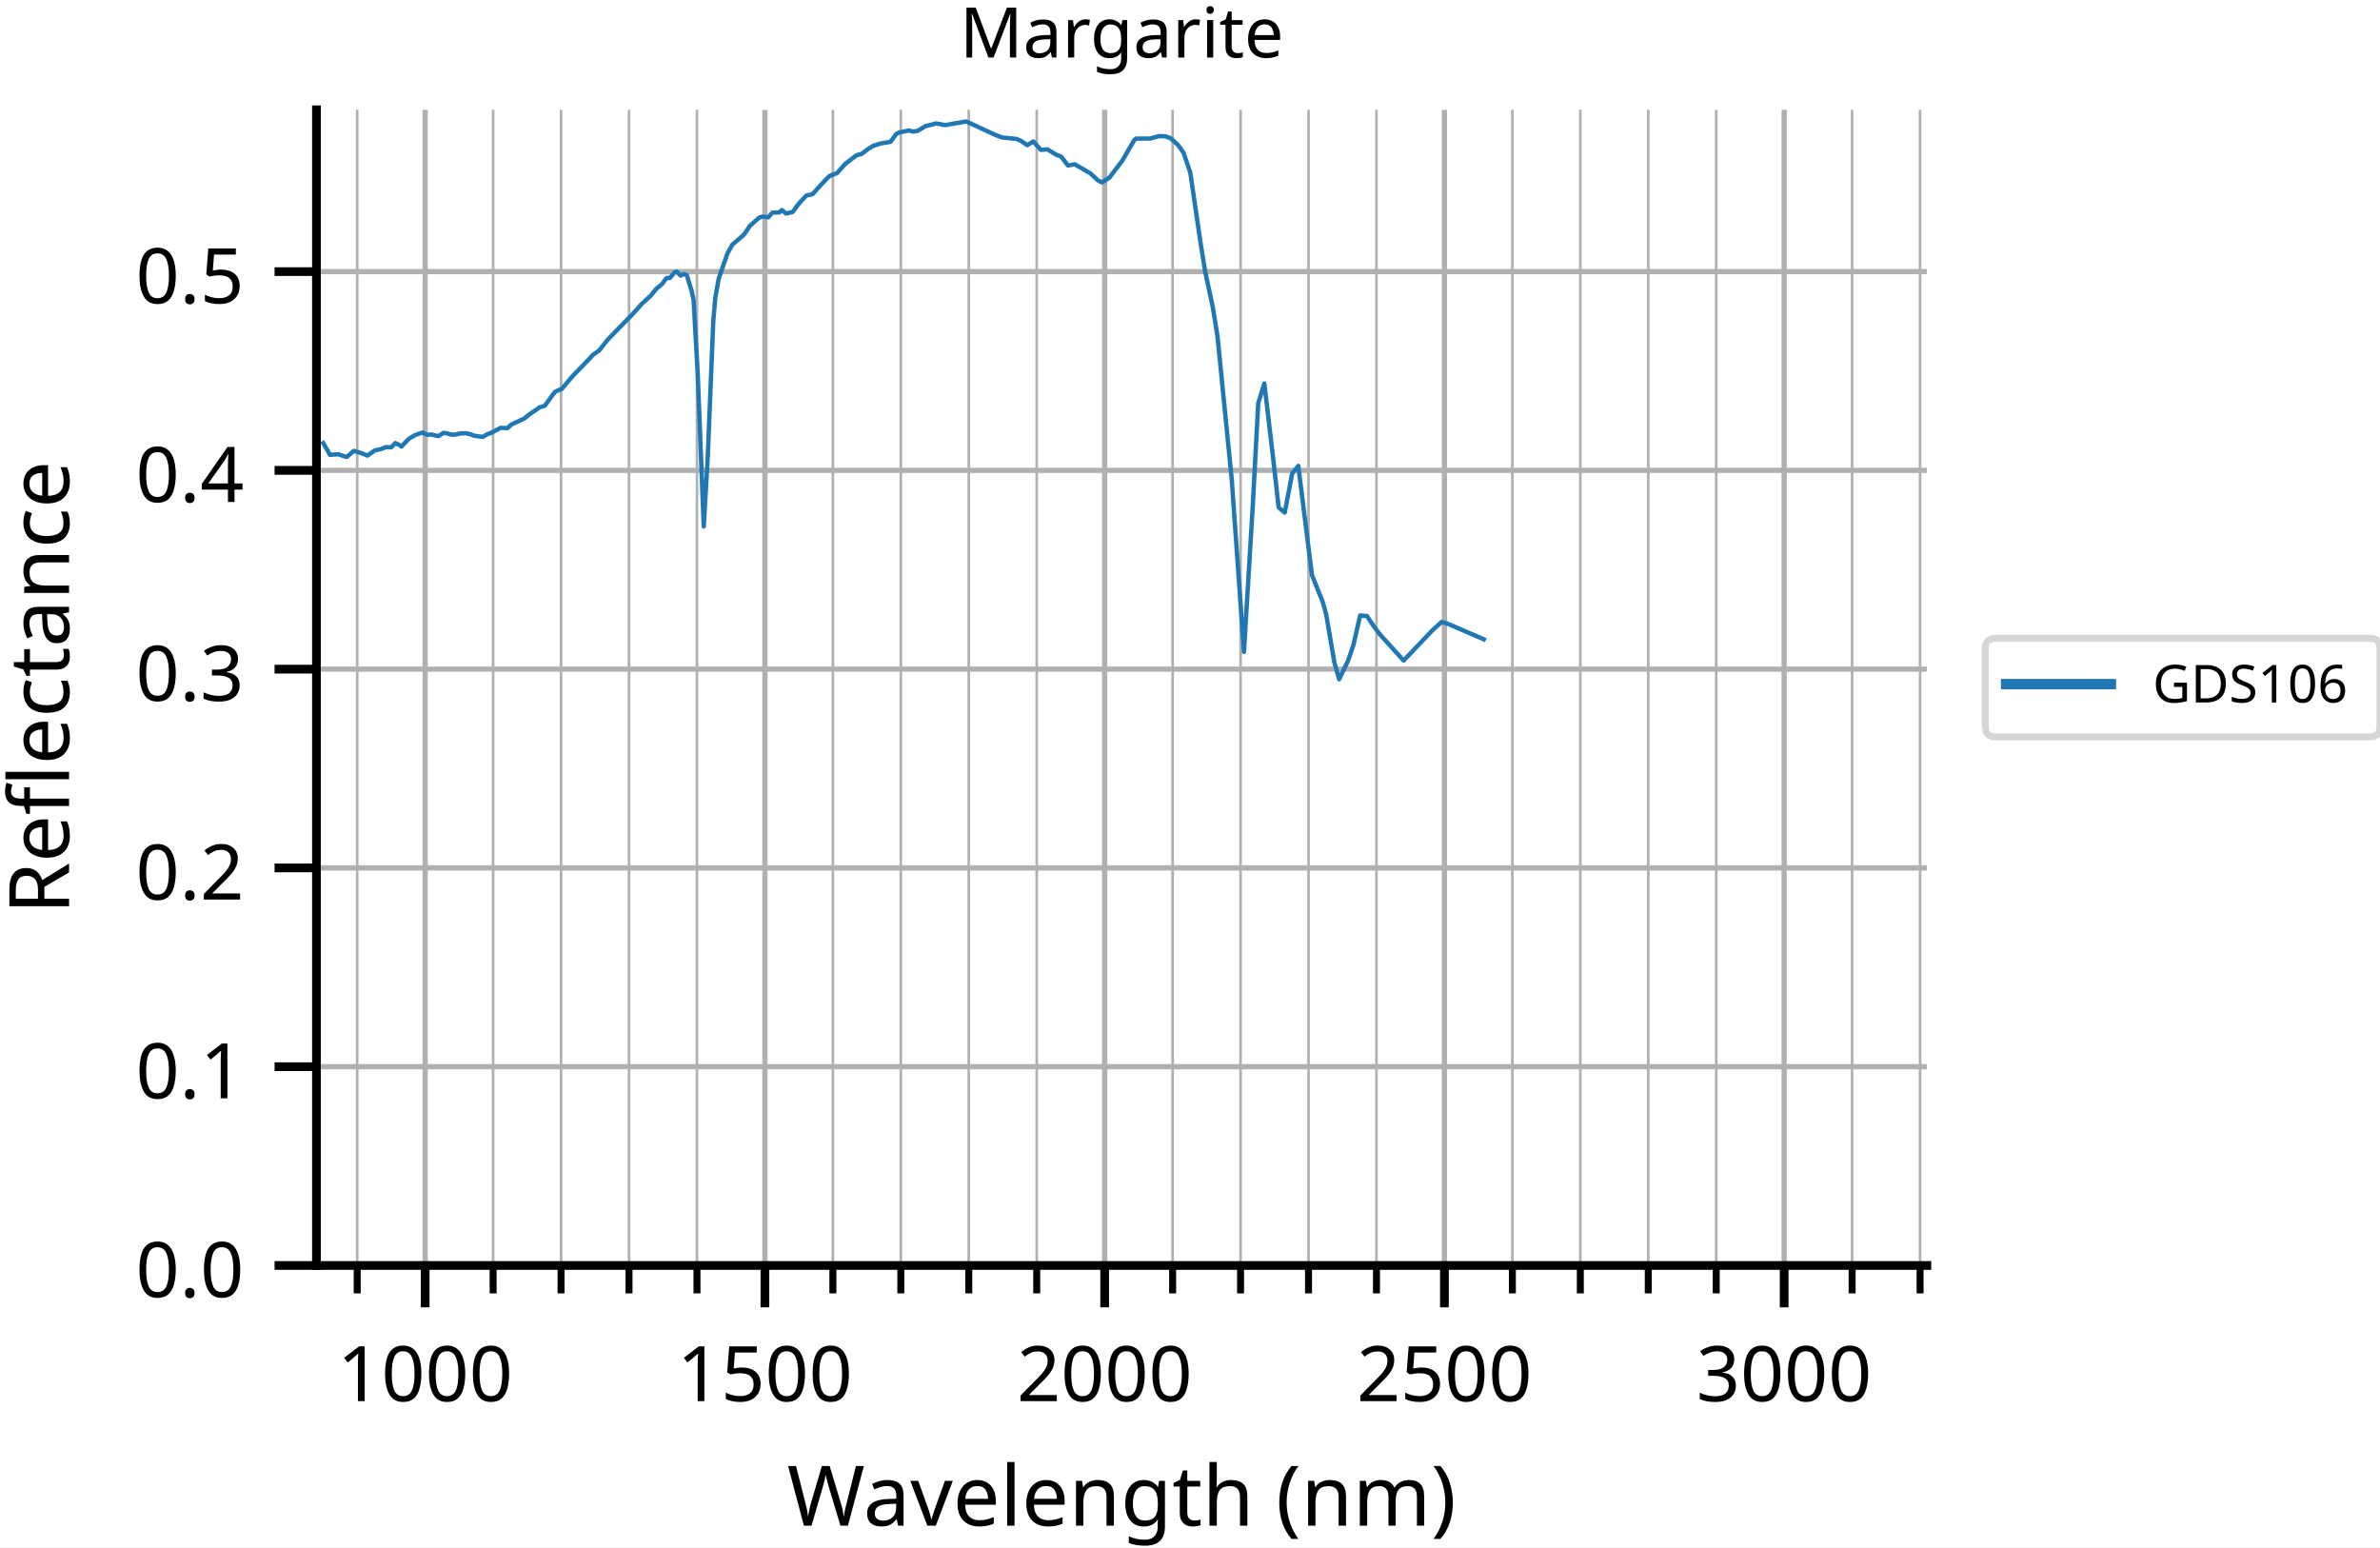
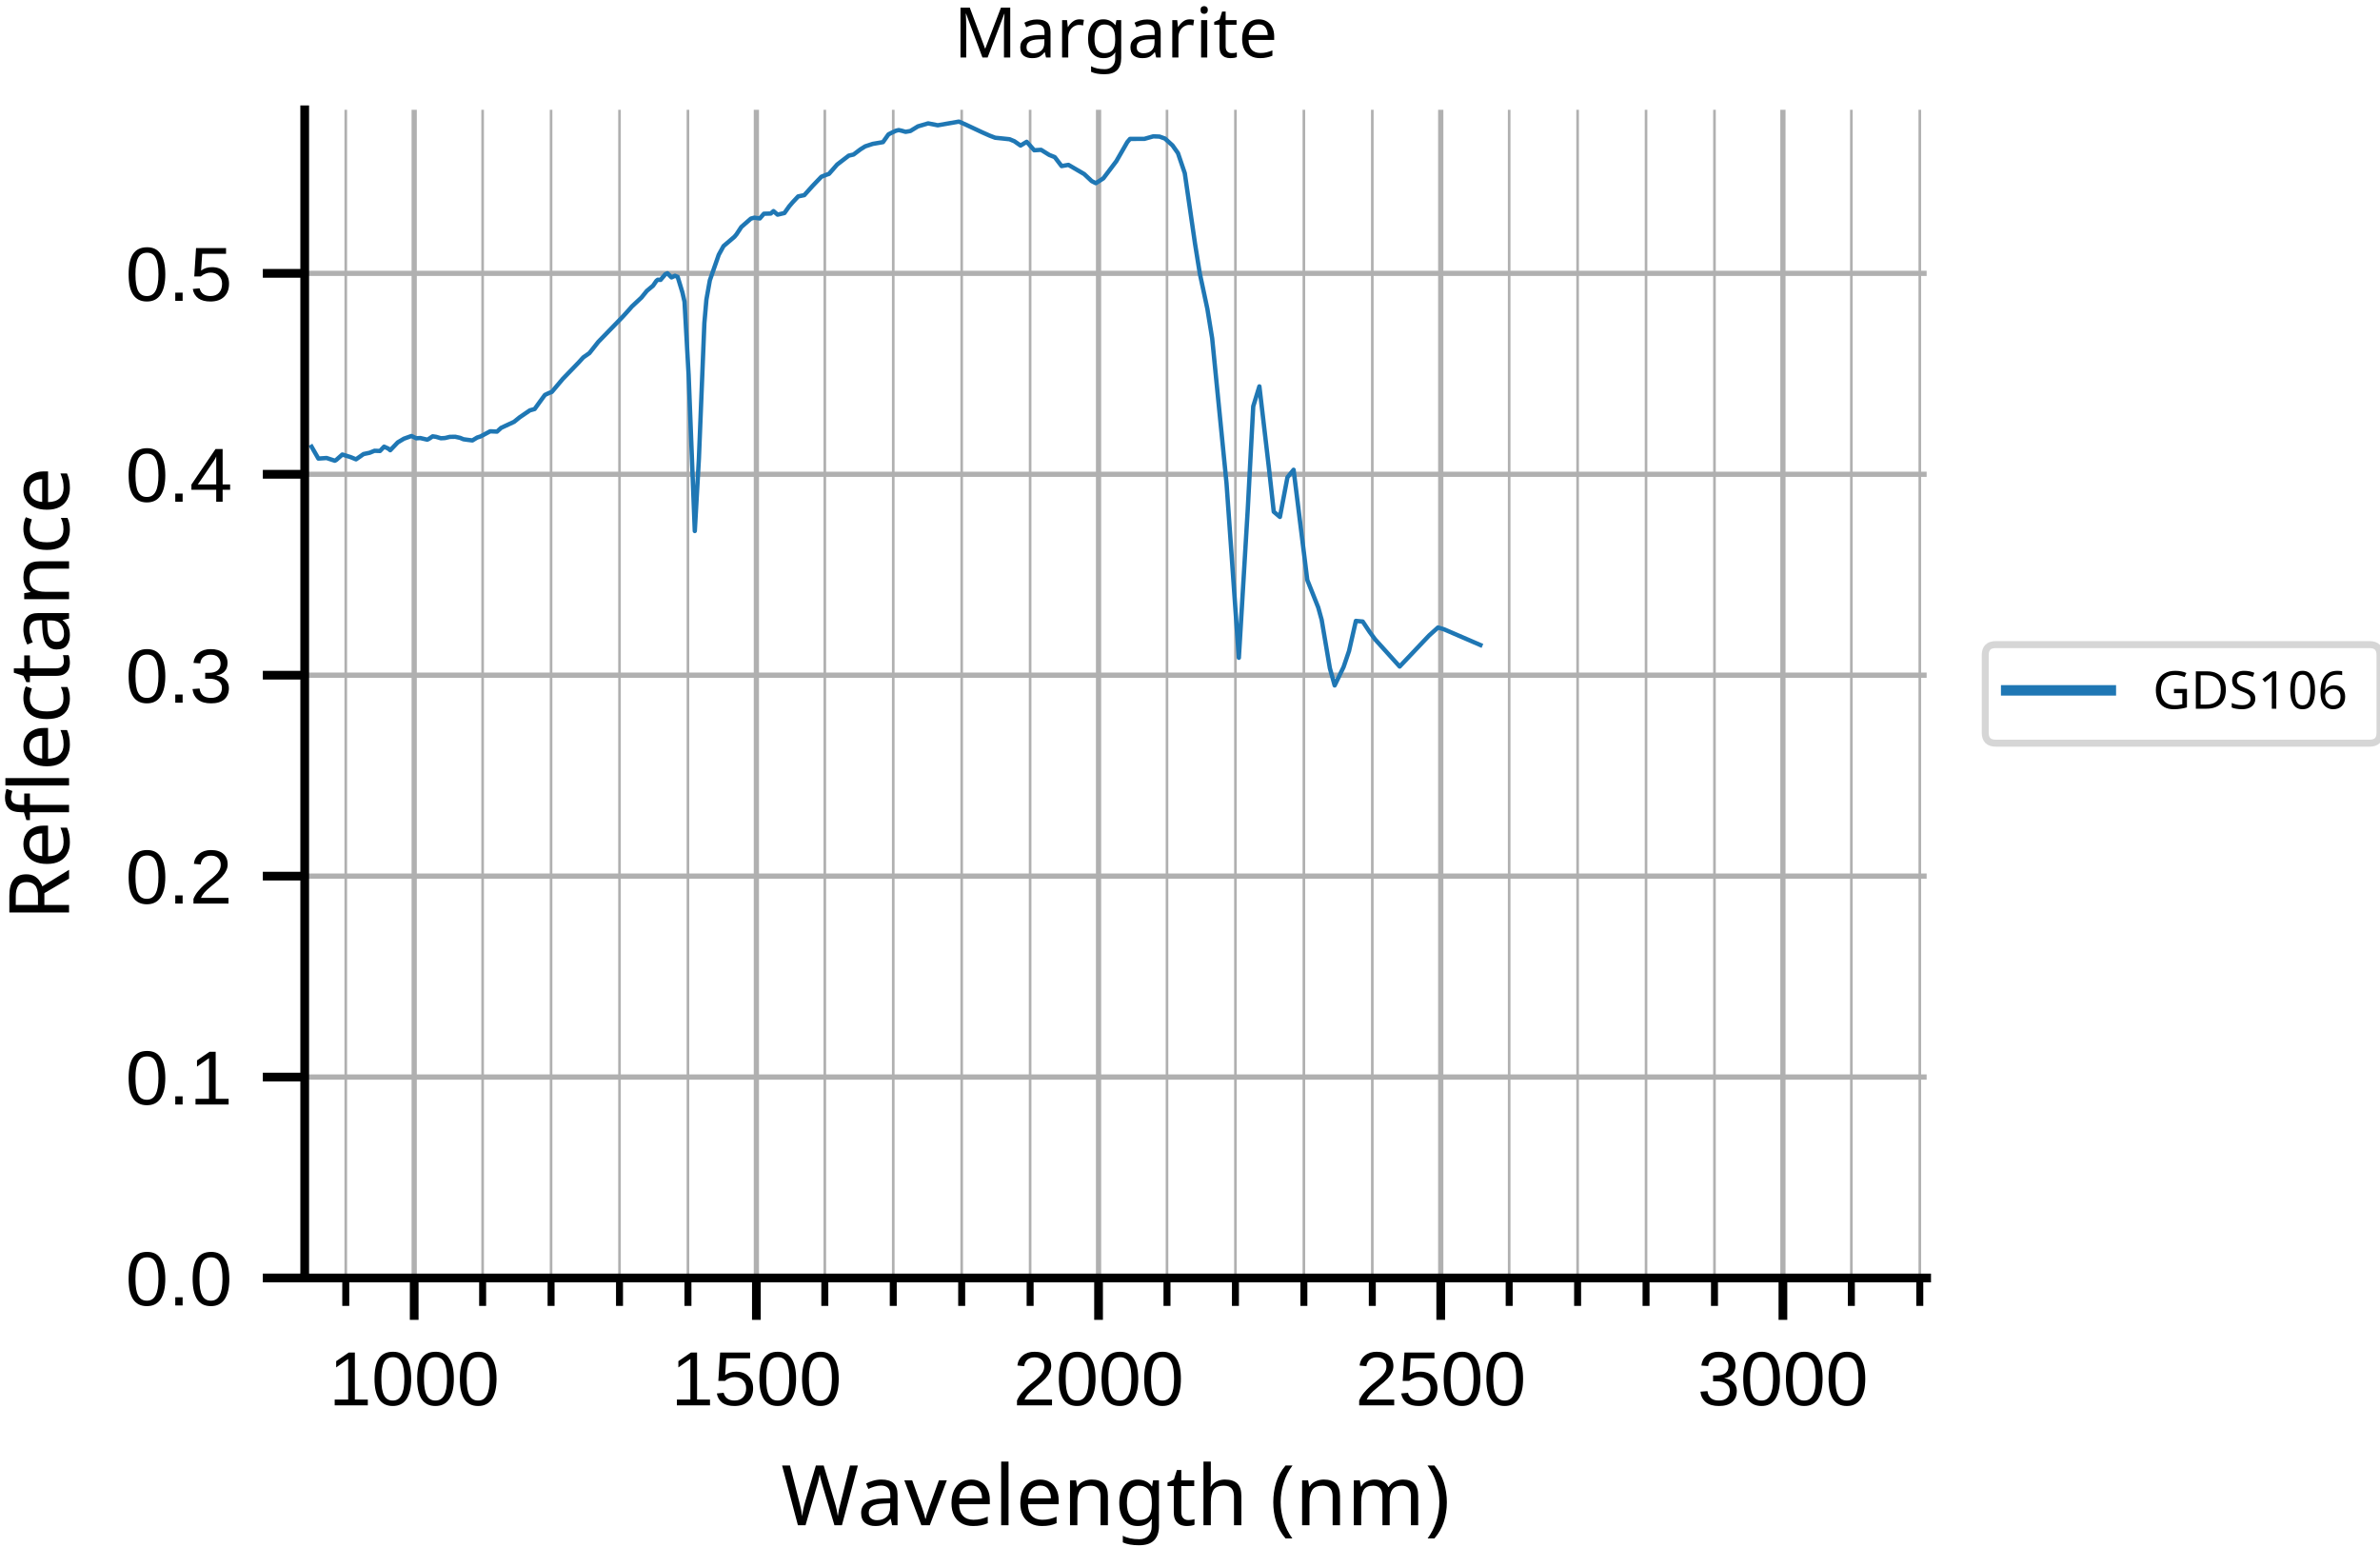
- <svg xmlns="http://www.w3.org/2000/svg" xmlns:xlink="http://www.w3.org/1999/xlink" width="272.857pt" height="177.401pt" viewBox="0 0 272.857 177.401" version="1.1">
+ <svg xmlns="http://www.w3.org/2000/svg" xmlns:xlink="http://www.w3.org/1999/xlink" width="272.857pt" height="177.354pt" viewBox="0 0 272.857 177.354" version="1.1">
  <defs>
    <style type="text/css">*{stroke-linejoin: round; stroke-linecap: butt}</style>
  </defs>
  <g id="figure_1">
    <g id="patch_1">
-       <path d="M 0 177.401  L 272.857 177.401  L 272.857 0  L 0 0  z " style="fill: #ffffff" />
+       <path d="M 0 177.354  L 272.857 177.354  L 272.857 0  L 0 0  z " style="fill: #ffffff" />
    </g>
    <g id="axes_1">
      <g id="patch_2">
-         <path d="M 36.279 145.075  L 220.907 145.075  L 220.907 12.589  L 36.279 12.589  z " style="fill: #ffffff" />
+         <path d="M 34.933 146.515  L 220.881 146.515  L 220.881 12.589  L 34.933 12.589  z " style="fill: #ffffff" />
      </g>
      <g id="matplotlib.axis_1">
        <g id="xtick_1">
          <g id="line2d_1">
-             <path d="M 48.743 145.075  L 48.743 12.589  " clip-path="url(#p5dc2524fdb)" style="fill: none; stroke: #b0b0b0; stroke-width: 0.6; stroke-linecap: square" />
+             <path d="M 47.486 146.515  L 47.486 12.589  " clip-path="url(#p05f7436374)" style="fill: none; stroke: #b0b0b0; stroke-width: 0.6; stroke-linecap: square" />
          </g>
          <g id="line2d_2">
            <defs>
-               <path id="mc6b408ba3f" d="M 0 0  L 0 4.8  " style="stroke: #000000" />
+               <path id="mc004e5603c" d="M 0 0  L 0 4.8  " style="stroke: #000000" />
            </defs>
            <g>
-               <use xlink:href="#mc6b408ba3f" x="48.743" y="145.075" style="stroke: #000000" />
+               <use xlink:href="#mc004e5603c" x="47.486" y="146.515" style="stroke: #000000" />
            </g>
          </g>
          <g id="text_1">
-             <text style="font: 8.8px 'Futura', sans-serif; text-anchor: middle" x="48.743" y="160.633" transform="rotate(-0 48.74344 160.6327)">1000</text>
+             <text style="font: 8.8px 'Arial'; text-anchor: middle" x="47.486" y="161.114" transform="rotate(-0 47.48643 161.1143)">1000</text>
          </g>
        </g>
        <g id="xtick_2">
          <g id="line2d_3">
-             <path d="M 87.694 145.075  L 87.694 12.589  " clip-path="url(#p5dc2524fdb)" style="fill: none; stroke: #b0b0b0; stroke-width: 0.6; stroke-linecap: square" />
+             <path d="M 86.716 146.515  L 86.716 12.589  " clip-path="url(#p05f7436374)" style="fill: none; stroke: #b0b0b0; stroke-width: 0.6; stroke-linecap: square" />
          </g>
          <g id="line2d_4">
            <g>
-               <use xlink:href="#mc6b408ba3f" x="87.694" y="145.075" style="stroke: #000000" />
+               <use xlink:href="#mc004e5603c" x="86.716" y="146.515" style="stroke: #000000" />
            </g>
          </g>
          <g id="text_2">
-             <text style="font: 8.8px 'Futura', sans-serif; text-anchor: middle" x="87.694" y="160.633" transform="rotate(-0 87.69443 160.6327)">1500</text>
+             <text style="font: 8.8px 'Arial'; text-anchor: middle" x="86.716" y="161.114" transform="rotate(-0 86.7159 161.1143)">1500</text>
          </g>
        </g>
        <g id="xtick_3">
          <g id="line2d_5">
-             <path d="M 126.645 145.075  L 126.645 12.589  " clip-path="url(#p5dc2524fdb)" style="fill: none; stroke: #b0b0b0; stroke-width: 0.6; stroke-linecap: square" />
+             <path d="M 125.945 146.515  L 125.945 12.589  " clip-path="url(#p05f7436374)" style="fill: none; stroke: #b0b0b0; stroke-width: 0.6; stroke-linecap: square" />
          </g>
          <g id="line2d_6">
            <g>
-               <use xlink:href="#mc6b408ba3f" x="126.645" y="145.075" style="stroke: #000000" />
+               <use xlink:href="#mc004e5603c" x="125.945" y="146.515" style="stroke: #000000" />
            </g>
          </g>
          <g id="text_3">
-             <text style="font: 8.8px 'Futura', sans-serif; text-anchor: middle" x="126.645" y="160.633" transform="rotate(-0 126.6454 160.6327)">2000</text>
+             <text style="font: 8.8px 'Arial'; text-anchor: middle" x="125.945" y="161.114" transform="rotate(-0 125.9454 161.1143)">2000</text>
          </g>
        </g>
        <g id="xtick_4">
          <g id="line2d_7">
-             <path d="M 165.596 145.075  L 165.596 12.589  " clip-path="url(#p5dc2524fdb)" style="fill: none; stroke: #b0b0b0; stroke-width: 0.6; stroke-linecap: square" />
+             <path d="M 165.175 146.515  L 165.175 12.589  " clip-path="url(#p05f7436374)" style="fill: none; stroke: #b0b0b0; stroke-width: 0.6; stroke-linecap: square" />
          </g>
          <g id="line2d_8">
            <g>
-               <use xlink:href="#mc6b408ba3f" x="165.596" y="145.075" style="stroke: #000000" />
+               <use xlink:href="#mc004e5603c" x="165.175" y="146.515" style="stroke: #000000" />
            </g>
          </g>
          <g id="text_4">
-             <text style="font: 8.8px 'Futura', sans-serif; text-anchor: middle" x="165.596" y="160.633" transform="rotate(-0 165.5964 160.6327)">2500</text>
+             <text style="font: 8.8px 'Arial'; text-anchor: middle" x="165.175" y="161.114" transform="rotate(-0 165.1748 161.1143)">2500</text>
          </g>
        </g>
        <g id="xtick_5">
          <g id="line2d_9">
-             <path d="M 204.547 145.075  L 204.547 12.589  " clip-path="url(#p5dc2524fdb)" style="fill: none; stroke: #b0b0b0; stroke-width: 0.6; stroke-linecap: square" />
+             <path d="M 204.404 146.515  L 204.404 12.589  " clip-path="url(#p05f7436374)" style="fill: none; stroke: #b0b0b0; stroke-width: 0.6; stroke-linecap: square" />
          </g>
          <g id="line2d_10">
            <g>
-               <use xlink:href="#mc6b408ba3f" x="204.547" y="145.075" style="stroke: #000000" />
+               <use xlink:href="#mc004e5603c" x="204.404" y="146.515" style="stroke: #000000" />
            </g>
          </g>
          <g id="text_5">
-             <text style="font: 8.8px 'Futura', sans-serif; text-anchor: middle" x="204.547" y="160.633" transform="rotate(-0 204.5474 160.6327)">3000</text>
+             <text style="font: 8.8px 'Arial'; text-anchor: middle" x="204.404" y="161.114" transform="rotate(-0 204.4043 161.1143)">3000</text>
          </g>
        </g>
        <g id="xtick_6">
          <g id="line2d_11">
-             <path d="M 40.953 145.075  L 40.953 12.589  " clip-path="url(#p5dc2524fdb)" style="fill: none; stroke: #b0b0b0; stroke-width: 0.3; stroke-linecap: square" />
+             <path d="M 39.641 146.515  L 39.641 12.589  " clip-path="url(#p05f7436374)" style="fill: none; stroke: #b0b0b0; stroke-width: 0.3; stroke-linecap: square" />
          </g>
          <g id="line2d_12">
            <defs>
-               <path id="m10ed9cea13" d="M 0 0  L 0 3.2  " style="stroke: #000000; stroke-width: 0.8" />
+               <path id="m501aac4ebf" d="M 0 0  L 0 3.2  " style="stroke: #000000; stroke-width: 0.8" />
            </defs>
            <g>
-               <use xlink:href="#m10ed9cea13" x="40.953" y="145.075" style="stroke: #000000; stroke-width: 0.8" />
+               <use xlink:href="#m501aac4ebf" x="39.641" y="146.515" style="stroke: #000000; stroke-width: 0.8" />
            </g>
          </g>
        </g>
        <g id="xtick_7">
          <g id="line2d_13">
-             <path d="M 56.534 145.075  L 56.534 12.589  " clip-path="url(#p5dc2524fdb)" style="fill: none; stroke: #b0b0b0; stroke-width: 0.3; stroke-linecap: square" />
+             <path d="M 55.332 146.515  L 55.332 12.589  " clip-path="url(#p05f7436374)" style="fill: none; stroke: #b0b0b0; stroke-width: 0.3; stroke-linecap: square" />
          </g>
          <g id="line2d_14">
            <g>
-               <use xlink:href="#m10ed9cea13" x="56.534" y="145.075" style="stroke: #000000; stroke-width: 0.8" />
+               <use xlink:href="#m501aac4ebf" x="55.332" y="146.515" style="stroke: #000000; stroke-width: 0.8" />
            </g>
          </g>
        </g>
        <g id="xtick_8">
          <g id="line2d_15">
-             <path d="M 64.324 145.075  L 64.324 12.589  " clip-path="url(#p5dc2524fdb)" style="fill: none; stroke: #b0b0b0; stroke-width: 0.3; stroke-linecap: square" />
+             <path d="M 63.178 146.515  L 63.178 12.589  " clip-path="url(#p05f7436374)" style="fill: none; stroke: #b0b0b0; stroke-width: 0.3; stroke-linecap: square" />
          </g>
          <g id="line2d_16">
            <g>
-               <use xlink:href="#m10ed9cea13" x="64.324" y="145.075" style="stroke: #000000; stroke-width: 0.8" />
+               <use xlink:href="#m501aac4ebf" x="63.178" y="146.515" style="stroke: #000000; stroke-width: 0.8" />
            </g>
          </g>
        </g>
        <g id="xtick_9">
          <g id="line2d_17">
-             <path d="M 72.114 145.075  L 72.114 12.589  " clip-path="url(#p5dc2524fdb)" style="fill: none; stroke: #b0b0b0; stroke-width: 0.3; stroke-linecap: square" />
+             <path d="M 71.024 146.515  L 71.024 12.589  " clip-path="url(#p05f7436374)" style="fill: none; stroke: #b0b0b0; stroke-width: 0.3; stroke-linecap: square" />
          </g>
          <g id="line2d_18">
            <g>
-               <use xlink:href="#m10ed9cea13" x="72.114" y="145.075" style="stroke: #000000; stroke-width: 0.8" />
+               <use xlink:href="#m501aac4ebf" x="71.024" y="146.515" style="stroke: #000000; stroke-width: 0.8" />
            </g>
          </g>
        </g>
        <g id="xtick_10">
          <g id="line2d_19">
-             <path d="M 79.904 145.075  L 79.904 12.589  " clip-path="url(#p5dc2524fdb)" style="fill: none; stroke: #b0b0b0; stroke-width: 0.3; stroke-linecap: square" />
+             <path d="M 78.87 146.515  L 78.87 12.589  " clip-path="url(#p05f7436374)" style="fill: none; stroke: #b0b0b0; stroke-width: 0.3; stroke-linecap: square" />
          </g>
          <g id="line2d_20">
            <g>
-               <use xlink:href="#m10ed9cea13" x="79.904" y="145.075" style="stroke: #000000; stroke-width: 0.8" />
+               <use xlink:href="#m501aac4ebf" x="78.87" y="146.515" style="stroke: #000000; stroke-width: 0.8" />
            </g>
          </g>
        </g>
        <g id="xtick_11">
          <g id="line2d_21">
-             <path d="M 95.485 145.075  L 95.485 12.589  " clip-path="url(#p5dc2524fdb)" style="fill: none; stroke: #b0b0b0; stroke-width: 0.3; stroke-linecap: square" />
+             <path d="M 94.562 146.515  L 94.562 12.589  " clip-path="url(#p05f7436374)" style="fill: none; stroke: #b0b0b0; stroke-width: 0.3; stroke-linecap: square" />
          </g>
          <g id="line2d_22">
            <g>
-               <use xlink:href="#m10ed9cea13" x="95.485" y="145.075" style="stroke: #000000; stroke-width: 0.8" />
+               <use xlink:href="#m501aac4ebf" x="94.562" y="146.515" style="stroke: #000000; stroke-width: 0.8" />
            </g>
          </g>
        </g>
        <g id="xtick_12">
          <g id="line2d_23">
-             <path d="M 103.275 145.075  L 103.275 12.589  " clip-path="url(#p5dc2524fdb)" style="fill: none; stroke: #b0b0b0; stroke-width: 0.3; stroke-linecap: square" />
+             <path d="M 102.408 146.515  L 102.408 12.589  " clip-path="url(#p05f7436374)" style="fill: none; stroke: #b0b0b0; stroke-width: 0.3; stroke-linecap: square" />
          </g>
          <g id="line2d_24">
            <g>
-               <use xlink:href="#m10ed9cea13" x="103.275" y="145.075" style="stroke: #000000; stroke-width: 0.8" />
+               <use xlink:href="#m501aac4ebf" x="102.408" y="146.515" style="stroke: #000000; stroke-width: 0.8" />
            </g>
          </g>
        </g>
        <g id="xtick_13">
          <g id="line2d_25">
-             <path d="M 111.065 145.075  L 111.065 12.589  " clip-path="url(#p5dc2524fdb)" style="fill: none; stroke: #b0b0b0; stroke-width: 0.3; stroke-linecap: square" />
+             <path d="M 110.254 146.515  L 110.254 12.589  " clip-path="url(#p05f7436374)" style="fill: none; stroke: #b0b0b0; stroke-width: 0.3; stroke-linecap: square" />
          </g>
          <g id="line2d_26">
            <g>
-               <use xlink:href="#m10ed9cea13" x="111.065" y="145.075" style="stroke: #000000; stroke-width: 0.8" />
+               <use xlink:href="#m501aac4ebf" x="110.254" y="146.515" style="stroke: #000000; stroke-width: 0.8" />
            </g>
          </g>
        </g>
        <g id="xtick_14">
          <g id="line2d_27">
-             <path d="M 118.855 145.075  L 118.855 12.589  " clip-path="url(#p5dc2524fdb)" style="fill: none; stroke: #b0b0b0; stroke-width: 0.3; stroke-linecap: square" />
+             <path d="M 118.099 146.515  L 118.099 12.589  " clip-path="url(#p05f7436374)" style="fill: none; stroke: #b0b0b0; stroke-width: 0.3; stroke-linecap: square" />
          </g>
          <g id="line2d_28">
            <g>
-               <use xlink:href="#m10ed9cea13" x="118.855" y="145.075" style="stroke: #000000; stroke-width: 0.8" />
+               <use xlink:href="#m501aac4ebf" x="118.099" y="146.515" style="stroke: #000000; stroke-width: 0.8" />
            </g>
          </g>
        </g>
        <g id="xtick_15">
          <g id="line2d_29">
-             <path d="M 134.436 145.075  L 134.436 12.589  " clip-path="url(#p5dc2524fdb)" style="fill: none; stroke: #b0b0b0; stroke-width: 0.3; stroke-linecap: square" />
+             <path d="M 133.791 146.515  L 133.791 12.589  " clip-path="url(#p05f7436374)" style="fill: none; stroke: #b0b0b0; stroke-width: 0.3; stroke-linecap: square" />
          </g>
          <g id="line2d_30">
            <g>
-               <use xlink:href="#m10ed9cea13" x="134.436" y="145.075" style="stroke: #000000; stroke-width: 0.8" />
+               <use xlink:href="#m501aac4ebf" x="133.791" y="146.515" style="stroke: #000000; stroke-width: 0.8" />
            </g>
          </g>
        </g>
        <g id="xtick_16">
          <g id="line2d_31">
-             <path d="M 142.226 145.075  L 142.226 12.589  " clip-path="url(#p5dc2524fdb)" style="fill: none; stroke: #b0b0b0; stroke-width: 0.3; stroke-linecap: square" />
+             <path d="M 141.637 146.515  L 141.637 12.589  " clip-path="url(#p05f7436374)" style="fill: none; stroke: #b0b0b0; stroke-width: 0.3; stroke-linecap: square" />
          </g>
          <g id="line2d_32">
            <g>
-               <use xlink:href="#m10ed9cea13" x="142.226" y="145.075" style="stroke: #000000; stroke-width: 0.8" />
+               <use xlink:href="#m501aac4ebf" x="141.637" y="146.515" style="stroke: #000000; stroke-width: 0.8" />
            </g>
          </g>
        </g>
        <g id="xtick_17">
          <g id="line2d_33">
-             <path d="M 150.016 145.075  L 150.016 12.589  " clip-path="url(#p5dc2524fdb)" style="fill: none; stroke: #b0b0b0; stroke-width: 0.3; stroke-linecap: square" />
+             <path d="M 149.483 146.515  L 149.483 12.589  " clip-path="url(#p05f7436374)" style="fill: none; stroke: #b0b0b0; stroke-width: 0.3; stroke-linecap: square" />
          </g>
          <g id="line2d_34">
            <g>
-               <use xlink:href="#m10ed9cea13" x="150.016" y="145.075" style="stroke: #000000; stroke-width: 0.8" />
+               <use xlink:href="#m501aac4ebf" x="149.483" y="146.515" style="stroke: #000000; stroke-width: 0.8" />
            </g>
          </g>
        </g>
        <g id="xtick_18">
          <g id="line2d_35">
-             <path d="M 157.806 145.075  L 157.806 12.589  " clip-path="url(#p5dc2524fdb)" style="fill: none; stroke: #b0b0b0; stroke-width: 0.3; stroke-linecap: square" />
+             <path d="M 157.329 146.515  L 157.329 12.589  " clip-path="url(#p05f7436374)" style="fill: none; stroke: #b0b0b0; stroke-width: 0.3; stroke-linecap: square" />
          </g>
          <g id="line2d_36">
            <g>
-               <use xlink:href="#m10ed9cea13" x="157.806" y="145.075" style="stroke: #000000; stroke-width: 0.8" />
+               <use xlink:href="#m501aac4ebf" x="157.329" y="146.515" style="stroke: #000000; stroke-width: 0.8" />
            </g>
          </g>
        </g>
        <g id="xtick_19">
          <g id="line2d_37">
-             <path d="M 173.387 145.075  L 173.387 12.589  " clip-path="url(#p5dc2524fdb)" style="fill: none; stroke: #b0b0b0; stroke-width: 0.3; stroke-linecap: square" />
+             <path d="M 173.021 146.515  L 173.021 12.589  " clip-path="url(#p05f7436374)" style="fill: none; stroke: #b0b0b0; stroke-width: 0.3; stroke-linecap: square" />
          </g>
          <g id="line2d_38">
            <g>
-               <use xlink:href="#m10ed9cea13" x="173.387" y="145.075" style="stroke: #000000; stroke-width: 0.8" />
+               <use xlink:href="#m501aac4ebf" x="173.021" y="146.515" style="stroke: #000000; stroke-width: 0.8" />
            </g>
          </g>
        </g>
        <g id="xtick_20">
          <g id="line2d_39">
-             <path d="M 181.177 145.075  L 181.177 12.589  " clip-path="url(#p5dc2524fdb)" style="fill: none; stroke: #b0b0b0; stroke-width: 0.3; stroke-linecap: square" />
+             <path d="M 180.867 146.515  L 180.867 12.589  " clip-path="url(#p05f7436374)" style="fill: none; stroke: #b0b0b0; stroke-width: 0.3; stroke-linecap: square" />
          </g>
          <g id="line2d_40">
            <g>
-               <use xlink:href="#m10ed9cea13" x="181.177" y="145.075" style="stroke: #000000; stroke-width: 0.8" />
+               <use xlink:href="#m501aac4ebf" x="180.867" y="146.515" style="stroke: #000000; stroke-width: 0.8" />
            </g>
          </g>
        </g>
        <g id="xtick_21">
          <g id="line2d_41">
-             <path d="M 188.967 145.075  L 188.967 12.589  " clip-path="url(#p5dc2524fdb)" style="fill: none; stroke: #b0b0b0; stroke-width: 0.3; stroke-linecap: square" />
+             <path d="M 188.713 146.515  L 188.713 12.589  " clip-path="url(#p05f7436374)" style="fill: none; stroke: #b0b0b0; stroke-width: 0.3; stroke-linecap: square" />
          </g>
          <g id="line2d_42">
            <g>
-               <use xlink:href="#m10ed9cea13" x="188.967" y="145.075" style="stroke: #000000; stroke-width: 0.8" />
+               <use xlink:href="#m501aac4ebf" x="188.713" y="146.515" style="stroke: #000000; stroke-width: 0.8" />
            </g>
          </g>
        </g>
        <g id="xtick_22">
          <g id="line2d_43">
-             <path d="M 196.757 145.075  L 196.757 12.589  " clip-path="url(#p5dc2524fdb)" style="fill: none; stroke: #b0b0b0; stroke-width: 0.3; stroke-linecap: square" />
+             <path d="M 196.558 146.515  L 196.558 12.589  " clip-path="url(#p05f7436374)" style="fill: none; stroke: #b0b0b0; stroke-width: 0.3; stroke-linecap: square" />
          </g>
          <g id="line2d_44">
            <g>
-               <use xlink:href="#m10ed9cea13" x="196.757" y="145.075" style="stroke: #000000; stroke-width: 0.8" />
+               <use xlink:href="#m501aac4ebf" x="196.558" y="146.515" style="stroke: #000000; stroke-width: 0.8" />
            </g>
          </g>
        </g>
        <g id="xtick_23">
          <g id="line2d_45">
-             <path d="M 212.338 145.075  L 212.338 12.589  " clip-path="url(#p5dc2524fdb)" style="fill: none; stroke: #b0b0b0; stroke-width: 0.3; stroke-linecap: square" />
+             <path d="M 212.25 146.515  L 212.25 12.589  " clip-path="url(#p05f7436374)" style="fill: none; stroke: #b0b0b0; stroke-width: 0.3; stroke-linecap: square" />
          </g>
          <g id="line2d_46">
            <g>
-               <use xlink:href="#m10ed9cea13" x="212.338" y="145.075" style="stroke: #000000; stroke-width: 0.8" />
+               <use xlink:href="#m501aac4ebf" x="212.25" y="146.515" style="stroke: #000000; stroke-width: 0.8" />
            </g>
          </g>
        </g>
        <g id="xtick_24">
          <g id="line2d_47">
-             <path d="M 220.128 145.075  L 220.128 12.589  " clip-path="url(#p5dc2524fdb)" style="fill: none; stroke: #b0b0b0; stroke-width: 0.3; stroke-linecap: square" />
+             <path d="M 220.096 146.515  L 220.096 12.589  " clip-path="url(#p05f7436374)" style="fill: none; stroke: #b0b0b0; stroke-width: 0.3; stroke-linecap: square" />
          </g>
          <g id="line2d_48">
            <g>
-               <use xlink:href="#m10ed9cea13" x="220.128" y="145.075" style="stroke: #000000; stroke-width: 0.8" />
+               <use xlink:href="#m501aac4ebf" x="220.096" y="146.515" style="stroke: #000000; stroke-width: 0.8" />
            </g>
          </g>
        </g>
        <g id="text_6">
-           <text style="font: 9.6px 'Futura', sans-serif; text-anchor: middle" x="128.593" y="174.906" transform="rotate(-0 128.593 174.9062)">Wavelength (nm)</text>
+           <text style="font: 9.6px 'Futura', sans-serif; text-anchor: middle" x="127.907" y="174.86" transform="rotate(-0 127.9069 174.8598)">Wavelength (nm)</text>
        </g>
      </g>
      <g id="matplotlib.axis_2">
        <g id="ytick_1">
          <g id="line2d_49">
-             <path d="M 36.279 145.075  L 220.907 145.075  " clip-path="url(#p5dc2524fdb)" style="fill: none; stroke: #b0b0b0; stroke-width: 0.6; stroke-linecap: square" />
+             <path d="M 34.933 146.515  L 220.881 146.515  " clip-path="url(#p05f7436374)" style="fill: none; stroke: #b0b0b0; stroke-width: 0.6; stroke-linecap: square" />
          </g>
          <g id="line2d_50">
            <defs>
-               <path id="m848a09a65b" d="M 0 0  L -4.8 0  " style="stroke: #000000" />
+               <path id="mab6a99365a" d="M 0 0  L -4.8 0  " style="stroke: #000000" />
            </defs>
            <g>
-               <use xlink:href="#m848a09a65b" x="36.279" y="145.075" style="stroke: #000000" />
+               <use xlink:href="#mab6a99365a" x="34.933" y="146.515" style="stroke: #000000" />
            </g>
          </g>
          <g id="text_7">
-             <text style="font: 8.8px 'Futura', sans-serif; text-anchor: end" x="27.979" y="148.704" transform="rotate(-0 27.97912 148.7041)">0.0</text>
+             <text style="font: 8.8px 'Arial'; text-anchor: end" x="26.633" y="149.665" transform="rotate(-0 26.633 149.6649)">0.0</text>
          </g>
        </g>
        <g id="ytick_2">
          <g id="line2d_51">
-             <path d="M 36.279 122.288  L 220.907 122.288  " clip-path="url(#p5dc2524fdb)" style="fill: none; stroke: #b0b0b0; stroke-width: 0.6; stroke-linecap: square" />
+             <path d="M 34.933 123.48  L 220.881 123.48  " clip-path="url(#p05f7436374)" style="fill: none; stroke: #b0b0b0; stroke-width: 0.6; stroke-linecap: square" />
          </g>
          <g id="line2d_52">
            <g>
-               <use xlink:href="#m848a09a65b" x="36.279" y="122.288" style="stroke: #000000" />
+               <use xlink:href="#mab6a99365a" x="34.933" y="123.48" style="stroke: #000000" />
            </g>
          </g>
          <g id="text_8">
-             <text style="font: 8.8px 'Futura', sans-serif; text-anchor: end" x="27.979" y="125.916" transform="rotate(-0 27.97912 125.9163)">0.1</text>
+             <text style="font: 8.8px 'Arial'; text-anchor: end" x="26.633" y="126.629" transform="rotate(-0 26.633 126.6294)">0.1</text>
          </g>
        </g>
        <g id="ytick_3">
          <g id="line2d_53">
-             <path d="M 36.279 99.5  L 220.907 99.5  " clip-path="url(#p5dc2524fdb)" style="fill: none; stroke: #b0b0b0; stroke-width: 0.6; stroke-linecap: square" />
+             <path d="M 34.933 100.445  L 220.881 100.445  " clip-path="url(#p05f7436374)" style="fill: none; stroke: #b0b0b0; stroke-width: 0.6; stroke-linecap: square" />
          </g>
          <g id="line2d_54">
            <g>
-               <use xlink:href="#m848a09a65b" x="36.279" y="99.5" style="stroke: #000000" />
+               <use xlink:href="#mab6a99365a" x="34.933" y="100.445" style="stroke: #000000" />
            </g>
          </g>
          <g id="text_9">
-             <text style="font: 8.8px 'Futura', sans-serif; text-anchor: end" x="27.979" y="103.129" transform="rotate(-0 27.97912 103.1286)">0.2</text>
+             <text style="font: 8.8px 'Arial'; text-anchor: end" x="26.633" y="103.594" transform="rotate(-0 26.633 103.594)">0.2</text>
          </g>
        </g>
        <g id="ytick_4">
          <g id="line2d_55">
-             <path d="M 36.279 76.712  L 220.907 76.712  " clip-path="url(#p5dc2524fdb)" style="fill: none; stroke: #b0b0b0; stroke-width: 0.6; stroke-linecap: square" />
+             <path d="M 34.933 77.409  L 220.881 77.409  " clip-path="url(#p05f7436374)" style="fill: none; stroke: #b0b0b0; stroke-width: 0.6; stroke-linecap: square" />
          </g>
          <g id="line2d_56">
            <g>
-               <use xlink:href="#m848a09a65b" x="36.279" y="76.712" style="stroke: #000000" />
+               <use xlink:href="#mab6a99365a" x="34.933" y="77.409" style="stroke: #000000" />
            </g>
          </g>
          <g id="text_10">
-             <text style="font: 8.8px 'Futura', sans-serif; text-anchor: end" x="27.979" y="80.341" transform="rotate(-0 27.97912 80.34081)">0.3</text>
+             <text style="font: 8.8px 'Arial'; text-anchor: end" x="26.633" y="80.559" transform="rotate(-0 26.633 80.55858)">0.3</text>
          </g>
        </g>
        <g id="ytick_5">
          <g id="line2d_57">
-             <path d="M 36.279 53.924  L 220.907 53.924  " clip-path="url(#p5dc2524fdb)" style="fill: none; stroke: #b0b0b0; stroke-width: 0.6; stroke-linecap: square" />
+             <path d="M 34.933 54.374  L 220.881 54.374  " clip-path="url(#p05f7436374)" style="fill: none; stroke: #b0b0b0; stroke-width: 0.6; stroke-linecap: square" />
          </g>
          <g id="line2d_58">
            <g>
-               <use xlink:href="#m848a09a65b" x="36.279" y="53.924" style="stroke: #000000" />
+               <use xlink:href="#mab6a99365a" x="34.933" y="54.374" style="stroke: #000000" />
            </g>
          </g>
          <g id="text_11">
-             <text style="font: 8.8px 'Futura', sans-serif; text-anchor: end" x="27.979" y="57.553" transform="rotate(-0 27.97912 57.55305)">0.4</text>
+             <text style="font: 8.8px 'Arial'; text-anchor: end" x="26.633" y="57.523" transform="rotate(-0 26.633 57.52314)">0.4</text>
          </g>
        </g>
        <g id="ytick_6">
          <g id="line2d_59">
-             <path d="M 36.279 31.137  L 220.907 31.137  " clip-path="url(#p5dc2524fdb)" style="fill: none; stroke: #b0b0b0; stroke-width: 0.6; stroke-linecap: square" />
+             <path d="M 34.933 31.338  L 220.881 31.338  " clip-path="url(#p05f7436374)" style="fill: none; stroke: #b0b0b0; stroke-width: 0.6; stroke-linecap: square" />
          </g>
          <g id="line2d_60">
            <g>
-               <use xlink:href="#m848a09a65b" x="36.279" y="31.137" style="stroke: #000000" />
+               <use xlink:href="#mab6a99365a" x="34.933" y="31.338" style="stroke: #000000" />
            </g>
          </g>
          <g id="text_12">
-             <text style="font: 8.8px 'Futura', sans-serif; text-anchor: end" x="27.979" y="34.765" transform="rotate(-0 27.97912 34.7653)">0.5</text>
+             <text style="font: 8.8px 'Arial'; text-anchor: end" x="26.633" y="34.488" transform="rotate(-0 26.633 34.48771)">0.5</text>
          </g>
        </g>
        <g id="text_13">
-           <text style="font: 9.6px 'Futura', sans-serif; text-anchor: middle" x="7.917" y="78.832" transform="rotate(-90 7.917 78.8321)">Reflectance</text>
+           <text style="font: 9.6px 'Futura', sans-serif; text-anchor: middle" x="7.917" y="79.552" transform="rotate(-90 7.917 79.5521)">Reflectance</text>
        </g>
      </g>
      <g id="line2d_61">
-         <path d="M 37.058 50.795  L 37.837 52.144  L 38.772 52.079  L 39.707 52.386  L 39.863 52.302  L 40.564 51.685  L 41.499 51.975  L 42.122 52.23  L 42.979 51.631  L 43.68 51.482  L 44.225 51.259  L 44.848 51.282  L 45.316 50.794  L 45.783 51.006  L 46.017 51.197  L 46.874 50.305  L 47.575 49.889  L 48.432 49.584  L 48.977 49.842  L 49.445 49.816  L 49.678 49.872  L 50.224 49.998  L 50.379 49.93  L 50.847 49.621  L 51.236 49.679  L 51.782 49.839  L 52.249 49.814  L 52.794 49.683  L 53.418 49.671  L 53.963 49.792  L 54.352 49.953  L 54.82 50.018  L 55.365 50.085  L 55.91 49.758  L 56.3 49.633  L 57.391 49.051  L 58.17 49.085  L 58.637 48.66  L 60.117 47.973  L 60.74 47.469  L 61.909 46.675  L 62.143 46.612  L 62.454 46.523  L 63.077 45.663  L 63.623 44.925  L 64.09 44.705  L 64.402 44.592  L 65.648 43.117  L 67.518 41.187  L 67.985 40.672  L 68.686 40.184  L 69.699 38.907  L 71.335 37.229  L 72.504 36.031  L 73.205 35.261  L 73.516 34.902  L 73.984 34.468  L 74.607 33.887  L 75.23 33.121  L 75.931 32.536  L 76.321 31.977  L 76.477 31.861  L 76.788 31.878  L 77.333 31.234  L 77.567 31.125  L 78.035 31.596  L 78.424 31.412  L 78.736 31.538  L 79.281 33.324  L 79.515 34.356  L 79.982 42.667  L 80.683 60.358  L 81.151 52.161  L 81.774 36.786  L 82.008 34.108  L 82.397 31.93  L 83.41 29.031  L 83.955 28.046  L 85.202 26.984  L 85.435 26.703  L 85.981 25.88  L 87.071 24.927  L 87.461 24.824  L 88.084 24.911  L 88.551 24.374  L 89.33 24.354  L 89.642 24.079  L 90.109 24.48  L 90.888 24.296  L 91.434 23.531  L 91.823 23.078  L 92.446 22.413  L 93.148 22.268  L 94.082 21.231  L 94.628 20.646  L 95.095 20.18  L 95.64 19.963  L 95.952 19.861  L 96.887 18.798  L 98.211 17.787  L 98.757 17.66  L 99.536 17.075  L 100.081 16.735  L 100.938 16.454  L 102.106 16.253  L 102.73 15.377  L 103.119 15.179  L 104.21 14.955  L 104.677 15.087  L 105.222 14.993  L 106.079 14.47  L 107.326 14.149  L 108.338 14.344  L 110.753 13.926  L 111.61 14.307  L 113.402 15.143  L 114.259 15.523  L 114.882 15.758  L 115.739 15.845  L 116.518 15.926  L 117.063 16.155  L 117.765 16.642  L 118.466 16.217  L 119.323 17.177  L 120.102 17.128  L 121.036 17.708  L 121.66 17.955  L 122.439 18.971  L 123.218 18.833  L 125.009 19.876  L 125.866 20.675  L 126.334 20.912  L 127.191 20.362  L 128.671 18.414  L 129.995 16.132  L 130.229 15.888  L 131.32 15.884  L 131.865 15.884  L 132.878 15.598  L 133.579 15.626  L 134.202 15.85  L 135.059 16.622  L 135.682 17.5  L 136.461 19.783  L 137.63 27.799  L 138.175 31.17  L 139.032 35.164  L 139.577 38.51  L 141.213 54.959  L 142.615 74.734  L 143.628 57.915  L 144.251 46.225  L 144.952 43.959  L 146.043 53.248  L 146.588 58.174  L 147.289 58.761  L 148.146 54.272  L 148.847 53.414  L 150.406 65.909  L 151.652 69.029  L 152.041 70.434  L 152.976 75.919  L 153.522 77.872  L 154.534 75.786  L 155.158 73.966  L 155.937 70.556  L 156.716 70.628  L 157.495 71.794  L 158.196 72.725  L 160.922 75.728  L 161 75.643  L 164.272 72.207  L 165.285 71.303  L 165.986 71.513  L 170.115 73.291  L 170.115 73.291  " clip-path="url(#p5dc2524fdb)" style="fill: none; stroke: #1f77b4; stroke-width: 0.5; stroke-linecap: square" />
+         <path d="M 35.718 51.211  L 36.502 52.574  L 37.444 52.508  L 38.385 52.819  L 38.542 52.734  L 39.248 52.11  L 40.19 52.403  L 40.817 52.661  L 41.68 52.055  L 42.387 51.905  L 42.936 51.679  L 43.563 51.703  L 44.034 51.209  L 44.505 51.423  L 44.74 51.616  L 45.603 50.715  L 46.31 50.294  L 47.173 49.986  L 47.722 50.247  L 48.193 50.22  L 48.428 50.277  L 48.977 50.404  L 49.134 50.336  L 49.605 50.024  L 49.997 50.082  L 50.546 50.244  L 51.017 50.218  L 51.566 50.086  L 52.194 50.074  L 52.743 50.197  L 53.135 50.359  L 53.606 50.425  L 54.155 50.493  L 54.705 50.162  L 55.097 50.035  L 56.195 49.447  L 56.98 49.482  L 57.451 49.052  L 58.941 48.357  L 59.569 47.848  L 60.746 47.046  L 60.981 46.982  L 61.295 46.892  L 61.923 46.023  L 62.472 45.277  L 62.943 45.054  L 63.257 44.94  L 64.512 43.449  L 66.395 41.498  L 66.866 40.977  L 67.572 40.483  L 68.592 39.193  L 70.24 37.497  L 71.416 36.286  L 72.123 35.507  L 72.436 35.145  L 72.907 34.705  L 73.535 34.119  L 74.162 33.345  L 74.869 32.753  L 75.261 32.187  L 75.418 32.071  L 75.732 32.088  L 76.281 31.437  L 76.516 31.327  L 76.987 31.803  L 77.379 31.617  L 77.693 31.744  L 78.242 33.55  L 78.478 34.592  L 78.948 42.994  L 79.655 60.878  L 80.125 52.591  L 80.753 37.049  L 80.988 34.342  L 81.381 32.14  L 82.401 29.21  L 82.95 28.214  L 84.205 27.141  L 84.441 26.857  L 84.99 26.024  L 86.088 25.062  L 86.481 24.957  L 87.108 25.045  L 87.579 24.502  L 88.364 24.482  L 88.677 24.203  L 89.148 24.609  L 89.933 24.423  L 90.482 23.65  L 90.874 23.192  L 91.502 22.519  L 92.208 22.373  L 93.15 21.325  L 93.62 20.833  L 94.17 20.262  L 94.719 20.043  L 95.033 19.94  L 95.974 18.866  L 97.308 17.843  L 97.857 17.716  L 98.642 17.124  L 99.191 16.78  L 100.054 16.496  L 101.231 16.293  L 101.858 15.407  L 102.251 15.207  L 102.722 14.986  L 103.035 14.913  L 103.349 14.981  L 103.82 15.114  L 104.369 15.019  L 105.232 14.491  L 106.409 14.143  L 107.508 14.363  L 109.94 13.94  L 110.803 14.326  L 112.607 15.171  L 113.47 15.555  L 114.098 15.793  L 114.961 15.88  L 115.746 15.963  L 116.295 16.194  L 117.001 16.686  L 117.707 16.257  L 118.57 17.226  L 119.355 17.177  L 120.296 17.764  L 120.924 18.013  L 121.709 19.04  L 122.493 18.901  L 124.298 19.955  L 125.161 20.763  L 125.632 21.002  L 126.495 20.446  L 127.985 18.477  L 129.241 16.29  L 129.554 15.924  L 130.653 15.92  L 131.202 15.92  L 132.222 15.631  L 132.928 15.659  L 133.556 15.885  L 134.419 16.666  L 135.047 17.553  L 135.831 19.861  L 137.008 27.965  L 137.557 31.372  L 138.42 35.409  L 138.97 38.792  L 140.617 55.419  L 142.029 75.409  L 143.049 58.408  L 143.677 46.591  L 144.383 44.3  L 145.482 53.69  L 146.031 58.669  L 146.737 59.263  L 147.6 54.725  L 148.306 53.858  L 149.875 66.489  L 151.131 69.642  L 151.523 71.063  L 152.464 76.608  L 153.014 78.582  L 154.034 76.473  L 154.661 74.633  L 155.446 71.186  L 156.231 71.258  L 157.015 72.437  L 157.643 73.294  L 160.467 76.415  L 160.546 76.328  L 163.841 72.855  L 164.861 71.941  L 165.567 72.154  L 169.725 73.951  L 169.725 73.951  " clip-path="url(#p05f7436374)" style="fill: none; stroke: #1f77b4; stroke-width: 0.5; stroke-linecap: square" />
      </g>
      <g id="line2d_62" />
      <g id="patch_3">
-         <path d="M 36.279 145.075  L 36.279 12.589  " style="fill: none; stroke: #000000; stroke-linejoin: miter; stroke-linecap: square" />
+         <path d="M 34.933 146.515  L 34.933 12.589  " style="fill: none; stroke: #000000; stroke-linejoin: miter; stroke-linecap: square" />
      </g>
      <g id="patch_4">
-         <path d="M 36.279 145.075  L 220.907 145.075  " style="fill: none; stroke: #000000; stroke-linejoin: miter; stroke-linecap: square" />
+         <path d="M 34.933 146.515  L 220.881 146.515  " style="fill: none; stroke: #000000; stroke-linejoin: miter; stroke-linecap: square" />
      </g>
      <g id="text_14">
-         <text style="font: 8px 'Futura', sans-serif; text-anchor: middle" x="128.593" y="6.589" transform="rotate(-0 128.593 6.58875)">Margarite</text>
+         <text style="font: 8px 'Futura', sans-serif; text-anchor: middle" x="127.907" y="6.589" transform="rotate(-0 127.9069 6.58875)">Margarite</text>
      </g>
      <g id="legend_1">
        <g id="patch_5">
-           <path d="M 228.799 84.482  L 271.657 84.482  Q 272.857 84.482 272.857 83.282  L 272.857 74.382  Q 272.857 73.182 271.657 73.182  L 228.799 73.182  Q 227.599 73.182 227.599 74.382  L 227.599 83.282  Q 227.599 84.482 228.799 84.482  z " style="fill: #ffffff; opacity: 0.8; stroke: #cccccc; stroke-width: 0.8; stroke-linejoin: miter" />
+           <path d="M 228.8 85.202  L 271.657 85.202  Q 272.857 85.202 272.857 84.002  L 272.857 75.102  Q 272.857 73.902 271.657 73.902  L 228.8 73.902  Q 227.6 73.902 227.6 75.102  L 227.6 84.002  Q 227.6 85.202 228.8 85.202  z " style="fill: #ffffff; opacity: 0.8; stroke: #cccccc; stroke-width: 0.8; stroke-linejoin: miter" />
        </g>
        <g id="line2d_63">
-           <path d="M 229.999 78.43  L 235.999 78.43  L 241.999 78.43  " style="fill: none; stroke: #1f77b4; stroke-width: 1.2; stroke-linecap: square" />
+           <path d="M 230 79.15  L 236 79.15  L 242 79.15  " style="fill: none; stroke: #1f77b4; stroke-width: 1.2; stroke-linecap: square" />
        </g>
        <g id="text_15">
-           <text style="font: 6px 'Futura', sans-serif; text-anchor: start" x="246.799" y="80.53" transform="rotate(-0 246.7994 80.52991)">GDS106</text>
+           <text style="font: 6px 'Futura', sans-serif; text-anchor: start" x="246.8" y="81.25" transform="rotate(-0 246.7997 81.24991)">GDS106</text>
        </g>
      </g>
    </g>
  </g>
  <defs>
-     <clipPath id="p5dc2524fdb">
-       <rect x="36.279" y="12.589" width="184.628" height="132.487" />
+     <clipPath id="p05f7436374">
+       <rect x="34.933" y="12.589" width="185.948" height="133.927" />
    </clipPath>
  </defs>
</svg>
